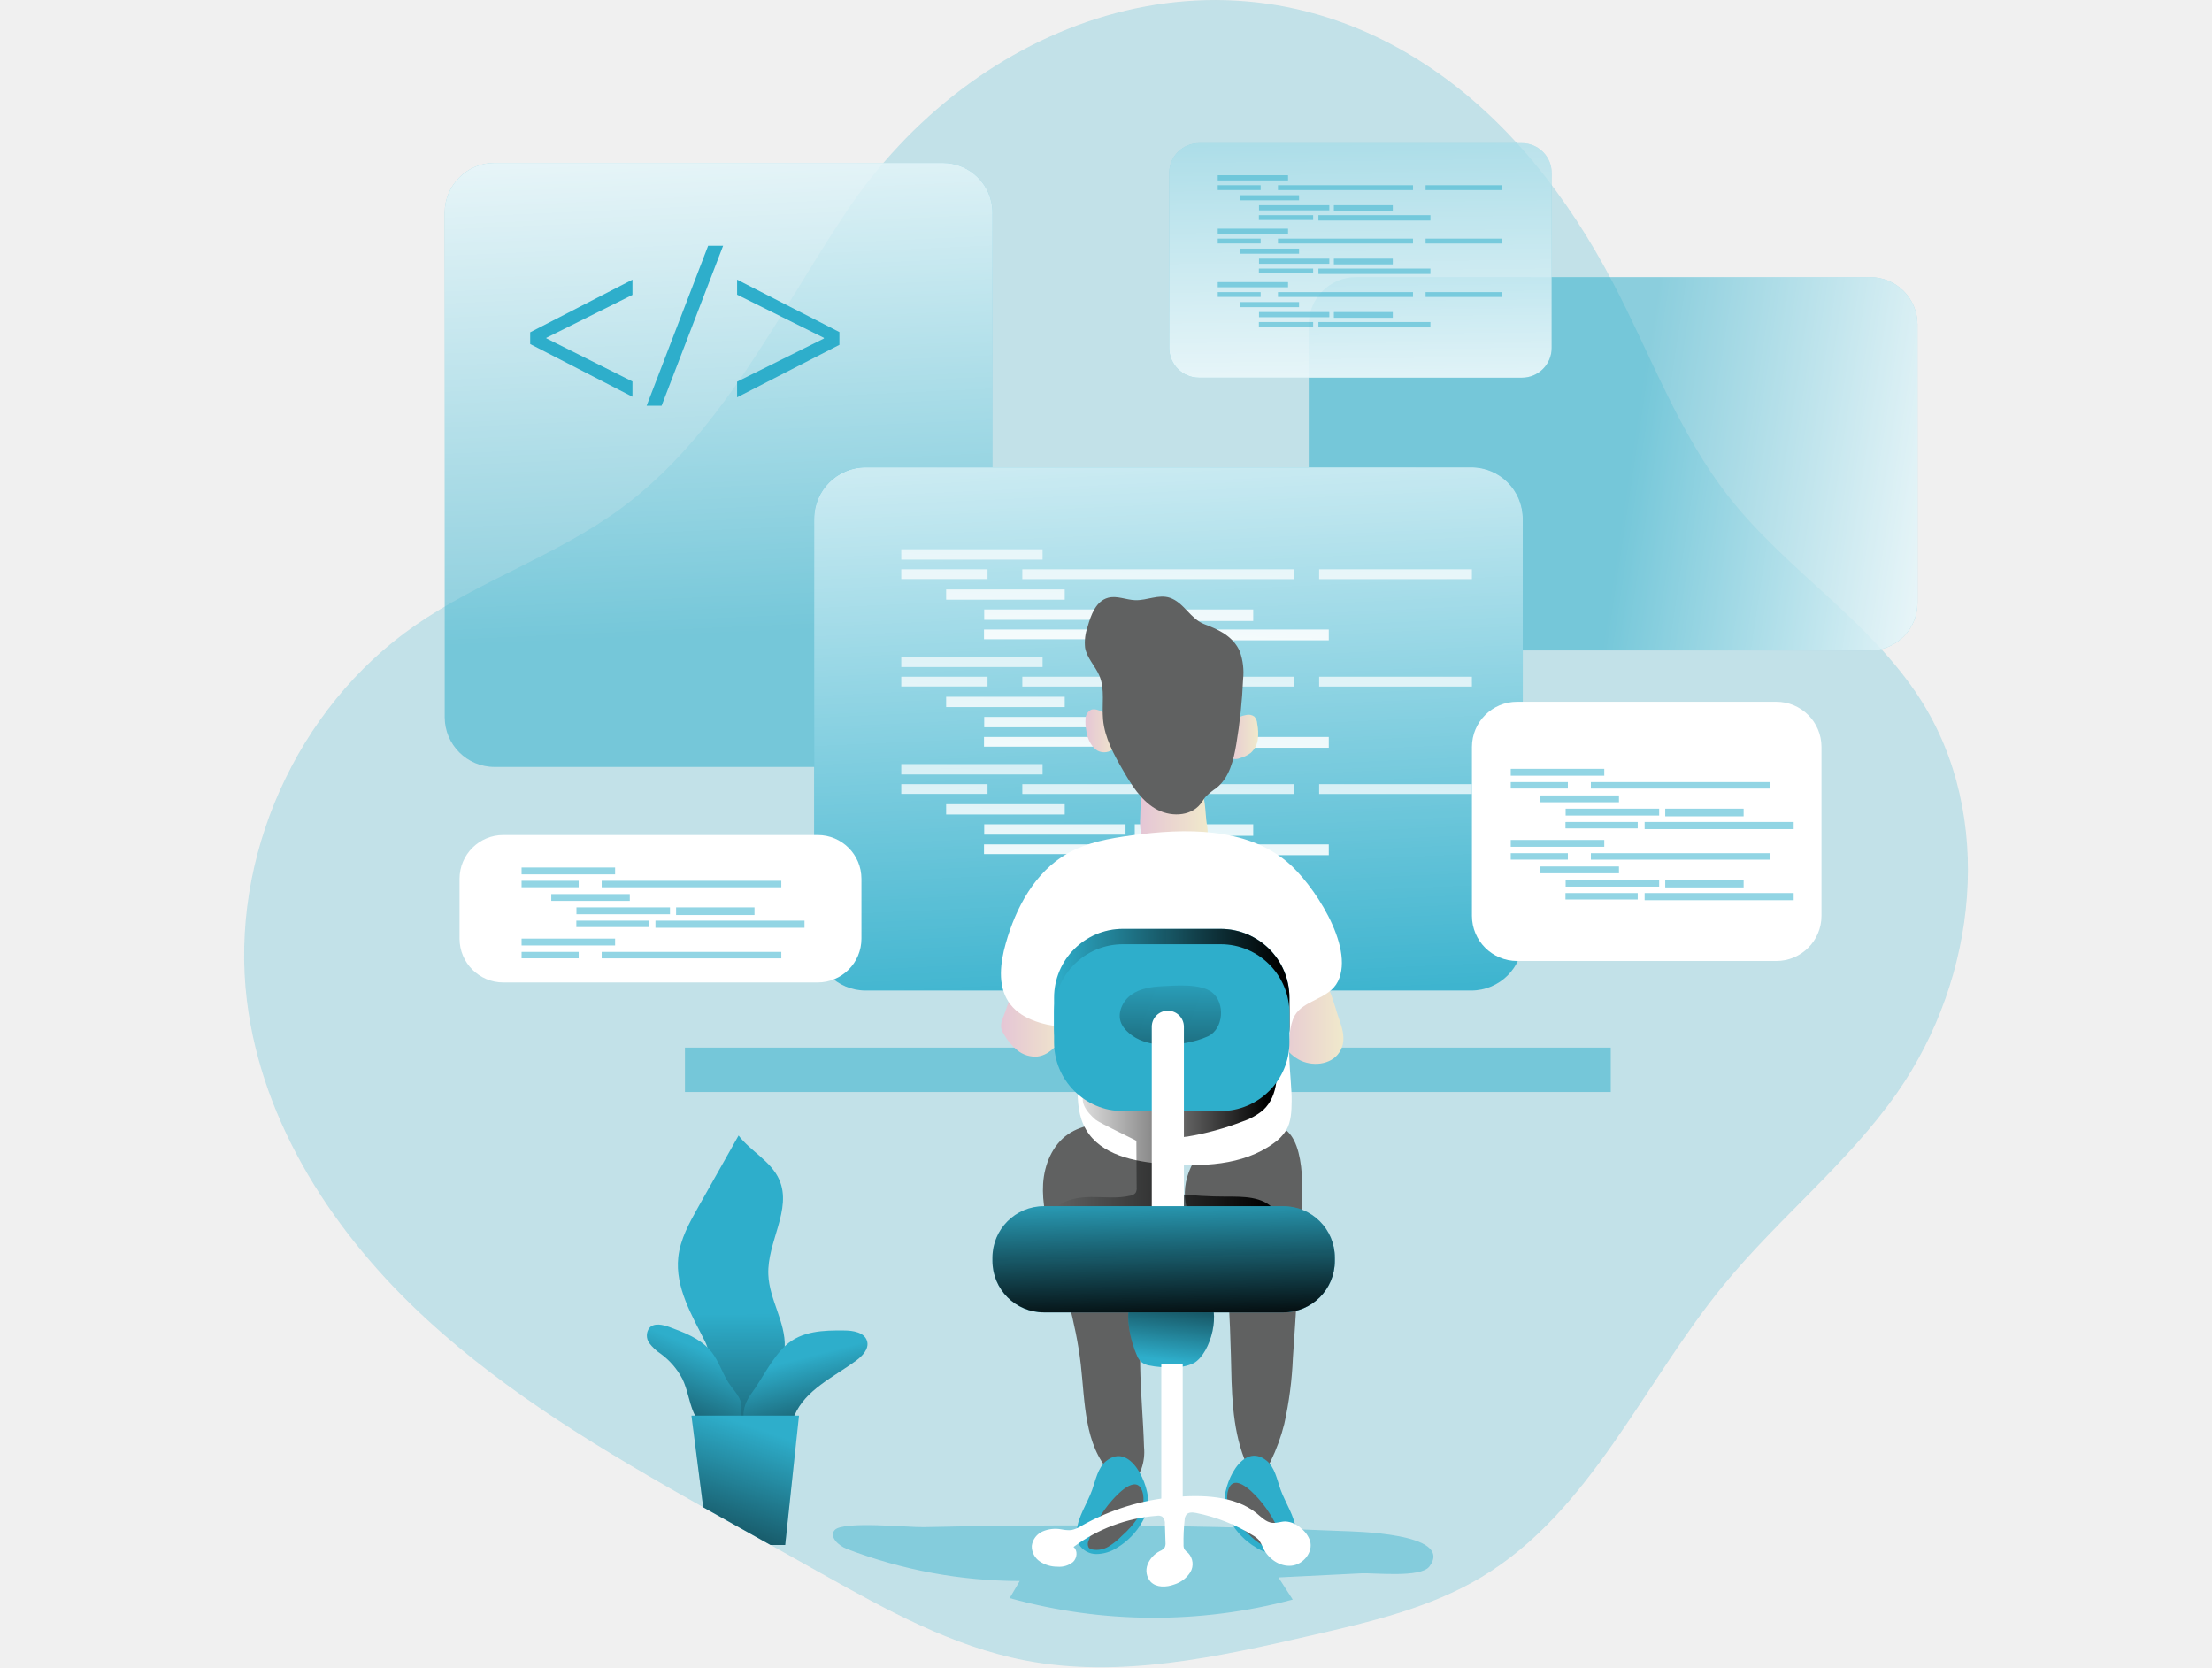
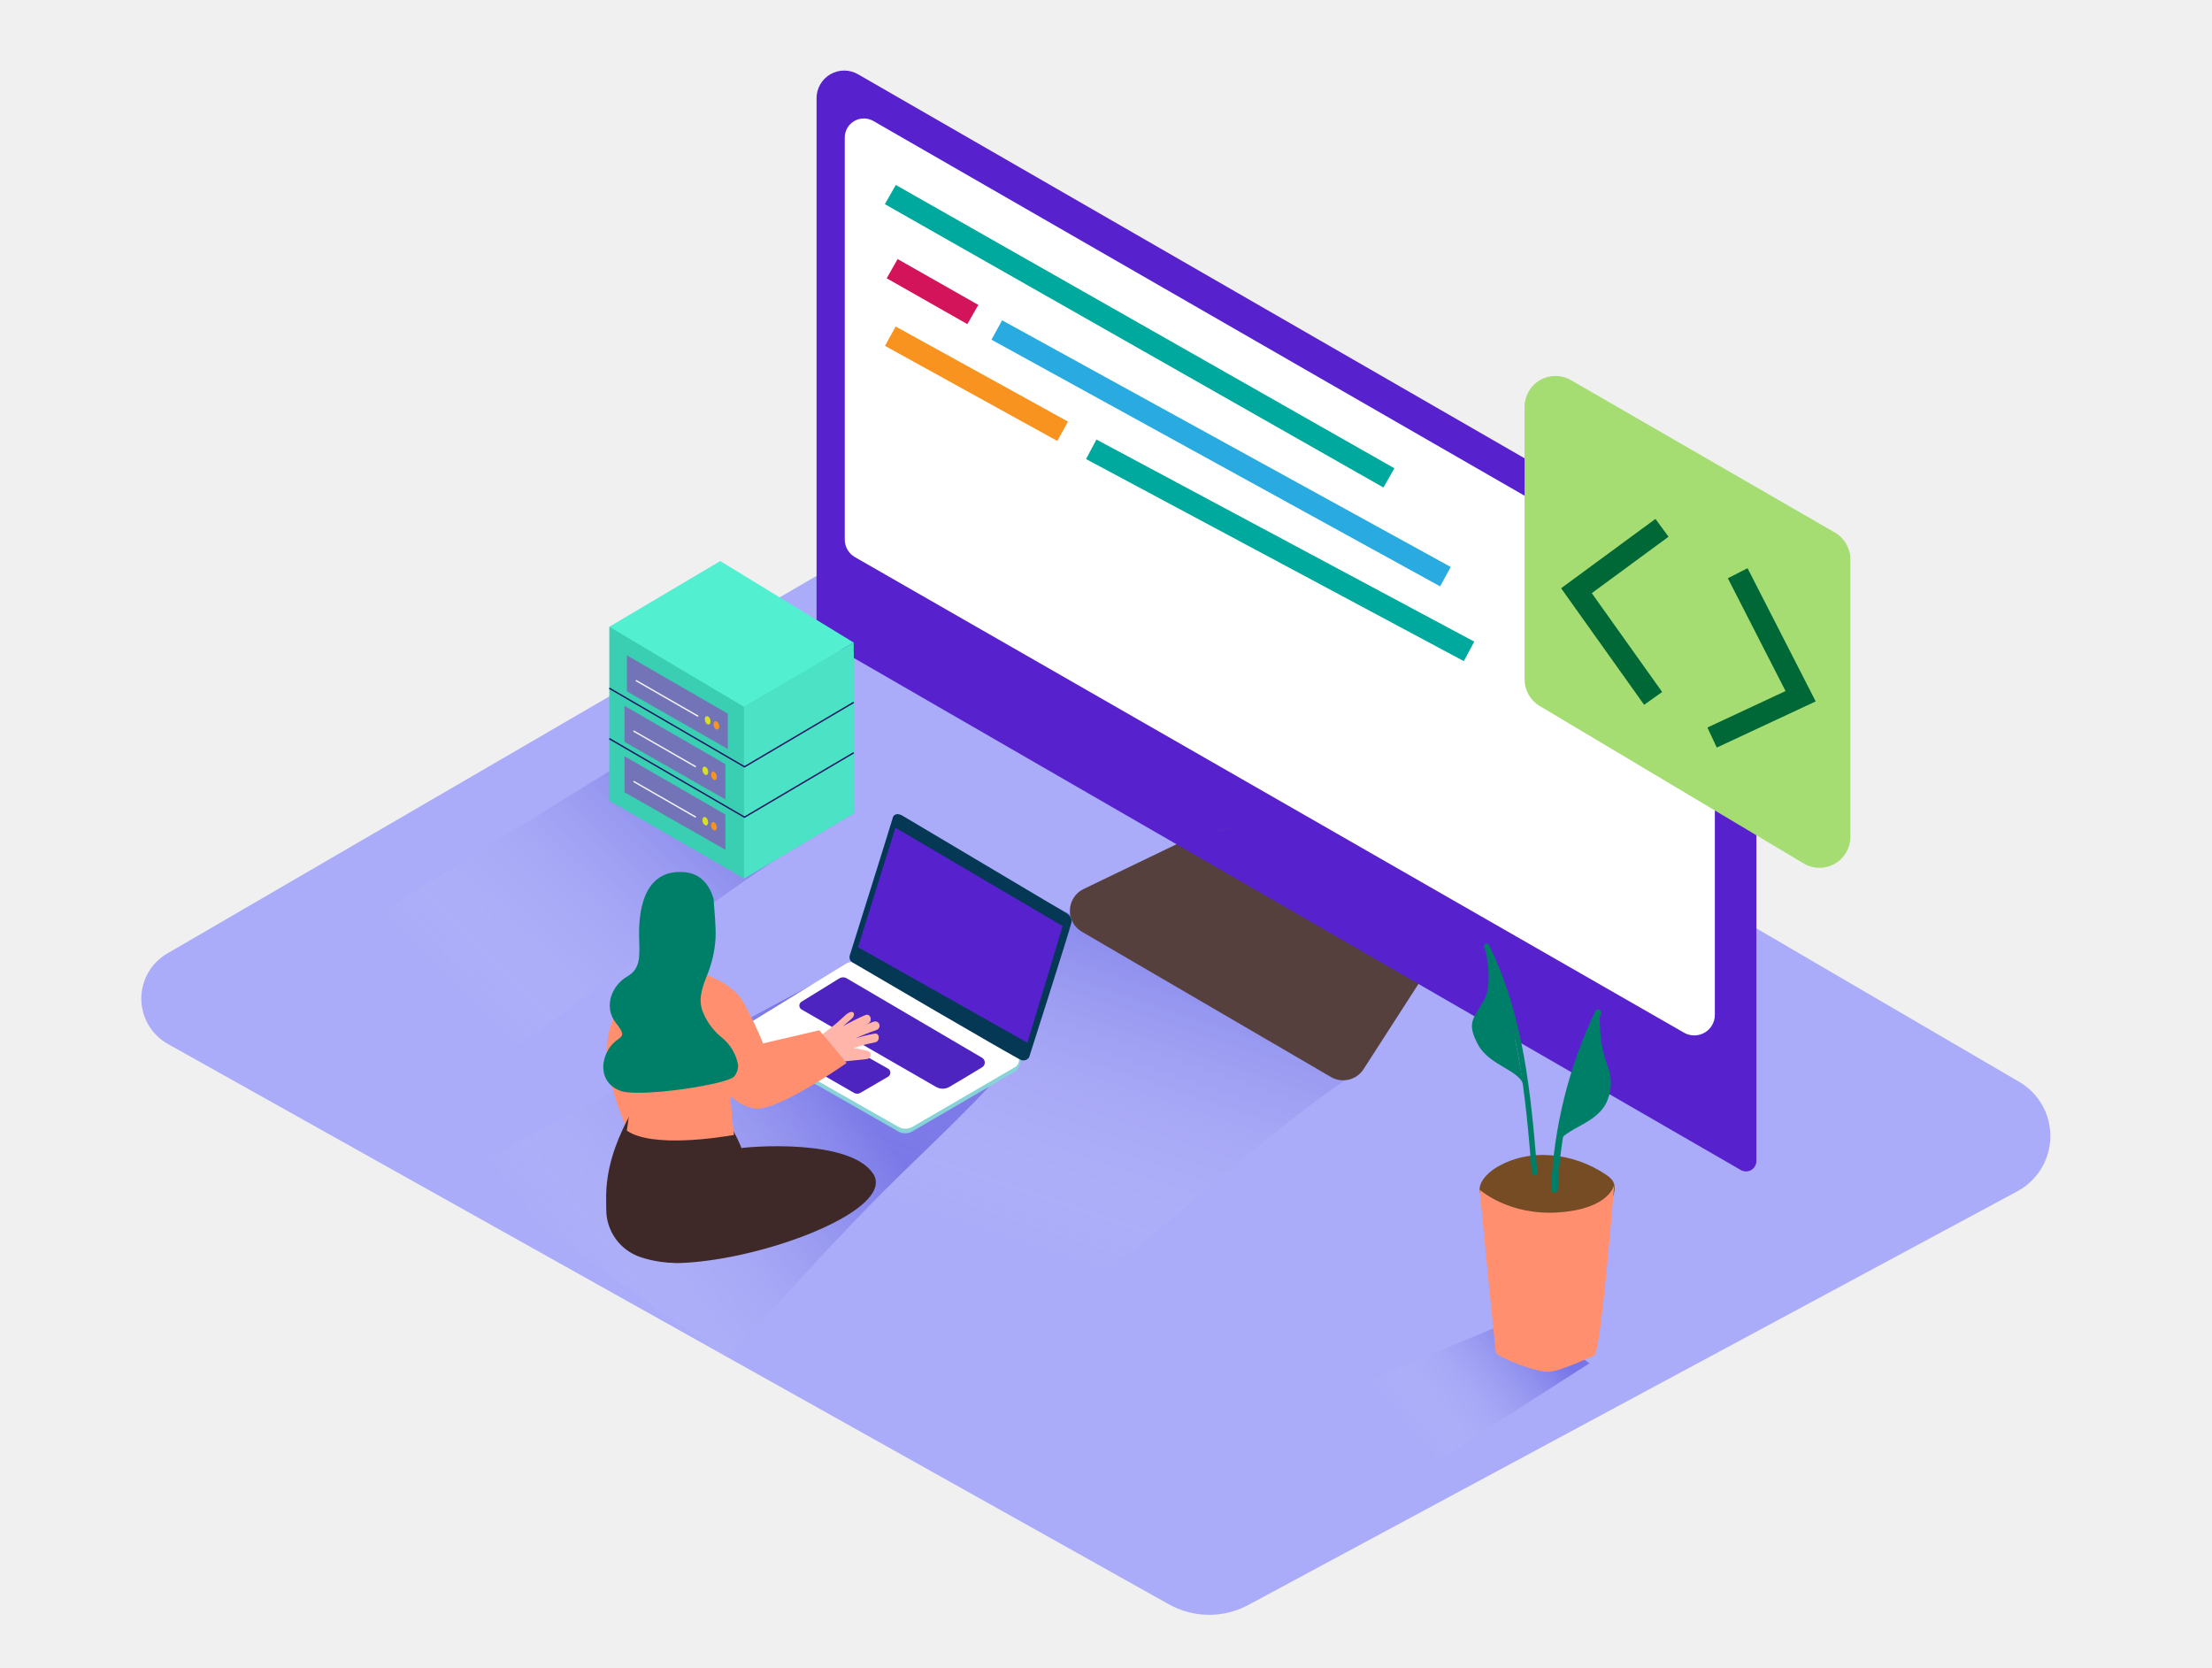
- <svg xmlns="http://www.w3.org/2000/svg" xmlns:xlink="http://www.w3.org/1999/xlink" id="Layer_1" data-name="Layer 1" viewBox="0 0 420.22 406.42" width="406" height="306" class="illustration styles_illustrationTablet__1DWOa">
+ <svg xmlns="http://www.w3.org/2000/svg" xmlns:xlink="http://www.w3.org/1999/xlink" id="Layer_1" data-name="Layer 1" viewBox="0 0 400 300" width="406" height="306" class="illustration styles_illustrationTablet__1DWOa">
  <defs>
-     <linearGradient id="linear-gradient" x1="200.4" y1="156.09" x2="193.36" y2="0.32" gradientTransform="translate(397.09 230.16) rotate(180)" gradientUnits="userSpaceOnUse">
+     <linearGradient id="linear-gradient" x1="104.12" y1="230.54" x2="151.94" y2="193.21" gradientUnits="userSpaceOnUse">
      <stop offset="0" stop-color="#fff" stop-opacity="0" />
-       <stop offset="0.95" stop-color="#fff" />
+       <stop offset="0.98" stop-color="#0800bf" />
    </linearGradient>
-     <linearGradient id="linear-gradient-2" x1="420.79" y1="115.42" x2="518.18" y2="130.09" gradientTransform="translate(833.24 229.58) rotate(180)" xlink:href="#linear-gradient" />
-     <linearGradient id="linear-gradient-3" x1="354" y1="-18.75" x2="355.76" y2="124.99" gradientTransform="translate(710.05 130.47) rotate(180)" xlink:href="#linear-gradient" />
-     <linearGradient id="linear-gradient-4" x1="311.92" y1="260.14" x2="302.53" y2="55.38" gradientTransform="translate(616.43 358.85) rotate(180)" xlink:href="#linear-gradient" />
-     <linearGradient id="linear-gradient-5" x1="261.62" y1="383.07" x2="259.72" y2="281.75" gradientTransform="matrix(1, 0, 0, -1, -82.88, 448.43)" gradientUnits="userSpaceOnUse">
-       <stop offset="0" stop-color="#fff" stop-opacity="0" />
-       <stop offset="0.99" stop-color="#fff" />
-     </linearGradient>
-     <linearGradient id="linear-gradient-6" x1="255" y1="383.18" x2="253.1" y2="281.87" xlink:href="#linear-gradient-5" />
-     <linearGradient id="linear-gradient-7" x1="307.07" y1="382.22" x2="305.17" y2="280.9" xlink:href="#linear-gradient-5" />
-     <linearGradient id="linear-gradient-8" x1="364.93" y1="381.12" x2="363.04" y2="279.82" xlink:href="#linear-gradient-5" />
-     <linearGradient id="linear-gradient-9" x1="269.97" y1="382.9" x2="268.07" y2="281.59" xlink:href="#linear-gradient-5" />
-     <linearGradient id="linear-gradient-10" x1="282.11" y1="382.69" x2="280.2" y2="281.37" xlink:href="#linear-gradient-5" />
-     <linearGradient id="linear-gradient-11" x1="316" y1="382.05" x2="314.11" y2="280.73" xlink:href="#linear-gradient-5" />
-     <linearGradient id="linear-gradient-12" x1="278.22" y1="382.75" x2="276.32" y2="281.44" xlink:href="#linear-gradient-5" />
-     <linearGradient id="linear-gradient-13" x1="321.5" y1="381.94" x2="319.61" y2="280.63" xlink:href="#linear-gradient-5" />
-     <linearGradient id="linear-gradient-14" x1="261.62" y1="356.88" x2="259.72" y2="255.56" xlink:href="#linear-gradient-5" />
-     <linearGradient id="linear-gradient-15" x1="255" y1="357.01" x2="253.1" y2="255.69" xlink:href="#linear-gradient-5" />
-     <linearGradient id="linear-gradient-16" x1="307.07" y1="356.03" x2="305.17" y2="254.71" xlink:href="#linear-gradient-5" />
-     <linearGradient id="linear-gradient-17" x1="364.93" y1="354.95" x2="363.04" y2="253.63" xlink:href="#linear-gradient-5" />
-     <linearGradient id="linear-gradient-18" x1="269.97" y1="356.73" x2="268.07" y2="255.41" xlink:href="#linear-gradient-5" />
-     <linearGradient id="linear-gradient-19" x1="282.11" y1="356.5" x2="280.2" y2="255.18" xlink:href="#linear-gradient-5" />
-     <linearGradient id="linear-gradient-20" x1="316" y1="355.87" x2="314.11" y2="254.55" xlink:href="#linear-gradient-5" />
-     <linearGradient id="linear-gradient-21" x1="278.22" y1="356.57" x2="276.32" y2="255.26" xlink:href="#linear-gradient-5" />
-     <linearGradient id="linear-gradient-22" x1="321.5" y1="355.77" x2="319.61" y2="254.45" xlink:href="#linear-gradient-5" />
-     <linearGradient id="linear-gradient-23" x1="261.62" y1="330.7" x2="259.72" y2="229.39" xlink:href="#linear-gradient-5" />
-     <linearGradient id="linear-gradient-24" x1="255" y1="330.83" x2="253.1" y2="229.51" xlink:href="#linear-gradient-5" />
-     <linearGradient id="linear-gradient-25" x1="307.07" y1="329.85" x2="305.17" y2="228.54" xlink:href="#linear-gradient-5" />
-     <linearGradient id="linear-gradient-26" x1="364.93" y1="328.77" x2="363.04" y2="227.45" xlink:href="#linear-gradient-5" />
-     <linearGradient id="linear-gradient-27" x1="269.97" y1="330.55" x2="268.07" y2="229.23" xlink:href="#linear-gradient-5" />
-     <linearGradient id="linear-gradient-28" x1="282.11" y1="330.32" x2="280.2" y2="229" xlink:href="#linear-gradient-5" />
-     <linearGradient id="linear-gradient-29" x1="316" y1="329.68" x2="314.11" y2="228.36" xlink:href="#linear-gradient-5" />
-     <linearGradient id="linear-gradient-30" x1="278.22" y1="330.39" x2="276.32" y2="229.07" xlink:href="#linear-gradient-5" />
-     <linearGradient id="linear-gradient-31" x1="321.5" y1="329.58" x2="319.61" y2="228.26" xlink:href="#linear-gradient-5" />
-     <linearGradient id="linear-gradient-32" x1="333.51" y1="249.74" x2="350.87" y2="249.74" gradientUnits="userSpaceOnUse">
-       <stop offset="0" stop-color="#e5c6d6" />
-       <stop offset="0.42" stop-color="#ead4d0" />
-       <stop offset="1" stop-color="#f0e9cb" />
-     </linearGradient>
-     <linearGradient id="linear-gradient-33" x1="267.38" y1="249.25" x2="284.32" y2="249.25" xlink:href="#linear-gradient-32" />
-     <linearGradient id="linear-gradient-34" x1="322.22" y1="181.36" x2="330.07" y2="181.36" xlink:href="#linear-gradient-32" />
-     <linearGradient id="linear-gradient-35" x1="287.94" y1="179.86" x2="295.96" y2="179.86" xlink:href="#linear-gradient-32" />
-     <linearGradient id="linear-gradient-36" x1="301.28" y1="200.39" x2="317.79" y2="200.39" xlink:href="#linear-gradient-32" />
-     <linearGradient id="linear-gradient-37" x1="280.58" y1="279.54" x2="334.7" y2="279.54" gradientUnits="userSpaceOnUse">
-       <stop offset="0" stop-color="#010101" stop-opacity="0" />
-       <stop offset="0.95" stop-color="#010101" />
-     </linearGradient>
-     <linearGradient id="linear-gradient-38" x1="197.45" y1="246.75" x2="254.83" y2="246.75" xlink:href="#linear-gradient-37" />
-     <linearGradient id="linear-gradient-39" x1="308.92" y1="236.45" x2="307.82" y2="294.75" xlink:href="#linear-gradient-37" />
-     <linearGradient id="linear-gradient-40" x1="307.68" y1="333.3" x2="310.76" y2="306.9" xlink:href="#linear-gradient-37" />
-     <linearGradient id="linear-gradient-41" x1="306.62" y1="291.13" x2="307.5" y2="326.77" gradientTransform="translate(614.1 617.39) rotate(180)" xlink:href="#linear-gradient-37" />
-     <linearGradient id="linear-gradient-42" x1="201.67" y1="322.04" x2="201.96" y2="395.67" xlink:href="#linear-gradient-37" />
-     <linearGradient id="linear-gradient-43" x1="218.42" y1="332.91" x2="227.8" y2="369" xlink:href="#linear-gradient-37" />
-     <linearGradient id="linear-gradient-44" x1="194.82" y1="330.93" x2="178.98" y2="369.35" xlink:href="#linear-gradient-37" />
-     <linearGradient id="linear-gradient-45" x1="207.73" y1="349.86" x2="189.25" y2="403.54" xlink:href="#linear-gradient-37" />
+     <linearGradient id="linear-gradient-2" x1="83.23" y1="179.7" x2="129.79" y2="132.33" xlink:href="#linear-gradient" />
+     <linearGradient id="linear-gradient-3" x1="175.78" y1="221.98" x2="199.13" y2="151.92" xlink:href="#linear-gradient" />
+     <linearGradient id="linear-gradient-4" x1="253.03" y1="255.51" x2="276.6" y2="236.51" xlink:href="#linear-gradient" />
  </defs>
-   <path d="M485.93,268c-12.07,17.31-29,30.63-42.39,47-19.66,24-32.38,55.16-59,71.17-12.59,7.56-27.16,10.94-41.44,14.22-22.95,5.28-46.73,10.56-69.86,6.1-17.73-3.41-33.82-12.35-49.58-21.17l-12.47-7c-2.75-1.56-5.53-3.09-8.31-4.65l-8.1-4.54c-23.78-13.4-47.41-27.38-67.45-45.85C105,302.78,87.25,275.8,83.56,245.67c-4.28-34.82,12.1-71.39,40.92-91.4,15.81-11,34.66-17.12,50.19-28.53,24.51-18,38-46.79,54.83-72.08,31.19-46.89,91.17-69.33,141.68-36,19.63,12.94,34.48,32.16,45.39,53,9.22,17.57,16,36.63,28.26,52.23,14,17.82,34.38,30.16,46.63,49.23C509.81,200.66,505.37,240.14,485.93,268Z" transform="translate(-82.88 -1.75)" fill="#2eaecb" opacity="0.24" style="isolation: isolate;" />
-   <path d="M226.86,374.7c-1.47,1.61.94,3.85,3,4.63a118.11,118.11,0,0,0,42.1,7.8l-2.45,4.17a131.42,131.42,0,0,0,69,.36l-3.48-5.4,20.21-1c3.21-.15,14.47,1.17,16.6-1.68,6.13-8.21-18.82-8.53-21.5-8.64q-39.93-1.67-79.91-1.29-10.9.1-21.8.35C245.19,374.12,229,372.42,226.86,374.7Z" transform="translate(-82.88 -1.75)" fill="#2eaecb" opacity="0.42" style="isolation: isolate;" />
-   <path d="M340.48,300.71q-.81,16-1.93,32.06a91.36,91.36,0,0,1-2.1,16.08,46.85,46.85,0,0,1-3.32,9.11c-.61,1.25-1.48,2.61-2.85,2.75-1.73.18-2.93-1.67-3.55-3.3-3.09-8-3.09-16.76-3.29-25.32q-.17-6.64-.53-13.29c-.29-5.35-.87-11.14-4.49-15.1-1.1-1.2-2.44-2.18-3.52-3.41-4.41-5-3.09-13.43,1.66-18.14,3.69-3.65,14.4-8.47,19.57-5.45C342.27,280.28,340.77,294.94,340.48,300.71Z" transform="translate(-82.88 -1.75)" fill="#606161" />
-   <path d="M309.52,282.4a13.63,13.63,0,0,1,2.07,8.22c-.25,8.69-5.41,16.38-8,24.69-3.88,12.55-1.72,26-1.33,39.17a12.28,12.28,0,0,1-.66,5.36,4.49,4.49,0,0,1-4.21,2.88,5.62,5.62,0,0,1-3.35-2c-6.36-6.8-6.15-17.17-7.2-26.41-1.18-10.29-4.37-20.23-7.09-30.22-1.23-4.51-2.38-9.13-2.09-13.79s2.25-9.45,6.1-12.09C290.75,273.43,304.53,275.25,309.52,282.4Z" transform="translate(-82.88 -1.75)" fill="#606161" />
-   <rect x="131.77" y="41.46" width="133.54" height="147.24" rx="12.14" transform="translate(314.21 228.41) rotate(-180)" fill="#2eaecb" opacity="0.52" />
-   <rect x="131.77" y="41.46" width="133.54" height="147.24" rx="12.14" transform="translate(314.21 228.41) rotate(-180)" fill="url(#linear-gradient)" />
-   <rect x="342.42" y="69.28" width="148.4" height="91.01" rx="11.56" transform="translate(750.35 227.83) rotate(-180)" fill="#2eaecb" opacity="0.52" />
-   <rect x="342.42" y="69.28" width="148.4" height="91.01" rx="11.56" transform="translate(750.35 227.83) rotate(-180)" fill="url(#linear-gradient-2)" />
-   <rect x="308.41" y="36.65" width="93.23" height="57.18" rx="7.26" transform="translate(627.16 128.72) rotate(-180)" fill="#2eaecb" opacity="0.52" />
-   <rect x="308.41" y="36.65" width="93.23" height="57.18" rx="7.26" transform="translate(627.16 128.72) rotate(-180)" fill="url(#linear-gradient-3)" />
-   <rect x="190.34" y="257.1" width="225.69" height="10.82" transform="translate(523.5 523.28) rotate(-180)" fill="#2eaecb" opacity="0.52" />
-   <rect x="221.84" y="115.66" width="172.75" height="127.53" rx="12.56" transform="translate(533.55 357.1) rotate(-180)" fill="#2eaecb" />
-   <rect x="221.84" y="115.66" width="172.75" height="127.53" rx="12.56" transform="translate(533.55 357.1) rotate(-180)" fill="url(#linear-gradient-4)" />
-   <rect x="160.2" y="133.88" width="34.45" height="2.53" fill="url(#linear-gradient-5)" />
-   <rect x="160.2" y="138.77" width="21.03" height="2.37" fill="url(#linear-gradient-6)" />
-   <rect x="189.71" y="138.77" width="66.17" height="2.39" fill="url(#linear-gradient-7)" />
-   <rect x="262.07" y="138.77" width="37.24" height="2.39" fill="url(#linear-gradient-8)" />
-   <rect x="171.14" y="143.68" width="28.91" height="2.5" fill="url(#linear-gradient-9)" />
-   <rect x="180.42" y="148.56" width="34.45" height="2.53" fill="url(#linear-gradient-10)" />
-   <rect x="217.12" y="148.56" width="28.88" height="2.81" fill="url(#linear-gradient-11)" />
-   <rect x="180.37" y="153.45" width="26.6" height="2.37" fill="url(#linear-gradient-12)" />
-   <rect x="209.52" y="153.45" width="54.9" height="2.63" fill="url(#linear-gradient-13)" />
-   <rect x="160.2" y="160.07" width="34.45" height="2.53" fill="url(#linear-gradient-14)" />
-   <rect x="160.2" y="164.96" width="21.03" height="2.37" fill="url(#linear-gradient-15)" />
-   <rect x="189.71" y="164.96" width="66.17" height="2.39" fill="url(#linear-gradient-16)" />
-   <rect x="262.07" y="164.96" width="37.24" height="2.39" fill="url(#linear-gradient-17)" />
-   <rect x="171.14" y="169.85" width="28.91" height="2.5" fill="url(#linear-gradient-18)" />
-   <rect x="180.42" y="174.75" width="34.45" height="2.53" fill="url(#linear-gradient-19)" />
-   <rect x="217.12" y="174.75" width="28.88" height="2.81" fill="url(#linear-gradient-20)" />
-   <rect x="180.37" y="179.64" width="26.6" height="2.37" fill="url(#linear-gradient-21)" />
-   <rect x="209.52" y="179.64" width="54.9" height="2.63" fill="url(#linear-gradient-22)" />
-   <rect x="160.2" y="186.25" width="34.45" height="2.53" fill="url(#linear-gradient-23)" />
-   <rect x="160.2" y="191.14" width="21.03" height="2.37" fill="url(#linear-gradient-24)" />
-   <rect x="189.71" y="191.14" width="66.17" height="2.39" fill="url(#linear-gradient-25)" />
-   <rect x="262.07" y="191.14" width="37.24" height="2.39" fill="url(#linear-gradient-26)" />
-   <rect x="171.14" y="196.03" width="28.91" height="2.5" fill="url(#linear-gradient-27)" />
-   <rect x="180.42" y="200.92" width="34.45" height="2.53" fill="url(#linear-gradient-28)" />
-   <rect x="217.12" y="200.92" width="28.88" height="2.81" fill="url(#linear-gradient-29)" />
-   <rect x="180.37" y="205.82" width="26.6" height="2.37" fill="url(#linear-gradient-30)" />
-   <rect x="209.52" y="205.82" width="54.9" height="2.63" fill="url(#linear-gradient-31)" />
-   <g opacity="0.52">
-     <rect x="237.35" y="42.71" width="17.14" height="1.26" fill="#2eaecb" />
-     <rect x="237.35" y="45.15" width="10.46" height="1.18" fill="#2eaecb" />
-     <rect x="252.03" y="45.15" width="32.92" height="1.19" fill="#2eaecb" />
-     <rect x="288.02" y="45.15" width="18.53" height="1.19" fill="#2eaecb" />
-     <rect x="242.79" y="47.58" width="14.38" height="1.24" fill="#2eaecb" />
-     <rect x="247.41" y="50.02" width="17.14" height="1.26" fill="#2eaecb" />
-     <rect x="265.66" y="50.02" width="14.36" height="1.4" fill="#2eaecb" />
-     <rect x="247.38" y="52.45" width="13.23" height="1.18" fill="#2eaecb" />
-     <rect x="261.89" y="52.45" width="27.31" height="1.31" fill="#2eaecb" />
-     <rect x="237.35" y="55.74" width="17.14" height="1.26" fill="#2eaecb" />
-     <rect x="237.35" y="58.17" width="10.46" height="1.18" fill="#2eaecb" />
-     <rect x="252.03" y="58.17" width="32.92" height="1.19" fill="#2eaecb" />
-     <rect x="288.02" y="58.17" width="18.53" height="1.19" fill="#2eaecb" />
-     <rect x="242.79" y="60.6" width="14.38" height="1.24" fill="#2eaecb" />
-     <rect x="247.41" y="63.04" width="17.14" height="1.26" fill="#2eaecb" />
-     <rect x="265.66" y="63.04" width="14.36" height="1.4" fill="#2eaecb" />
-     <rect x="247.38" y="65.47" width="13.23" height="1.18" fill="#2eaecb" />
-     <rect x="261.89" y="65.47" width="27.31" height="1.31" fill="#2eaecb" />
-     <rect x="237.35" y="68.76" width="17.14" height="1.26" fill="#2eaecb" />
-     <rect x="237.35" y="71.2" width="10.46" height="1.18" fill="#2eaecb" />
-     <rect x="252.03" y="71.2" width="32.92" height="1.19" fill="#2eaecb" />
-     <rect x="288.02" y="71.2" width="18.53" height="1.19" fill="#2eaecb" />
-     <rect x="242.79" y="73.63" width="14.38" height="1.24" fill="#2eaecb" />
-     <rect x="247.41" y="76.06" width="17.14" height="1.26" fill="#2eaecb" />
-     <rect x="265.66" y="76.06" width="14.36" height="1.4" fill="#2eaecb" />
-     <rect x="247.38" y="78.5" width="13.23" height="1.18" fill="#2eaecb" />
-     <rect x="261.89" y="78.5" width="27.31" height="1.31" fill="#2eaecb" />
-   </g>
-   <path d="M349.79,250.1c.71,2,1.38,4.1.94,6.16a6,6,0,0,1-.85,2c-2,3.1-6.74,3.58-10,1.72s-5.1-5.42-6-9a9.67,9.67,0,0,1-.35-3.7c.29-2.17,1.73-4,3.23-5.6,2-2.08,5.67-4.8,8.36-2.3C347.54,241.62,348.72,247.11,349.79,250.1Z" transform="translate(-82.88 -1.75)" fill="url(#linear-gradient-32)" />
-   <path d="M268,249.5a5.14,5.14,0,0,0-.59,2.69,4.69,4.69,0,0,0,.7,1.68,13.49,13.49,0,0,0,3.31,3.93,6.87,6.87,0,0,0,4.81,1.49c2.56-.28,4.59-2.31,5.95-4.5a12.33,12.33,0,0,0,2.13-7.06,9,9,0,0,0-3.68-6.74c-1.93-1.4-5.95-2.67-8.13-1.07S269.09,246.92,268,249.5Z" transform="translate(-82.88 -1.75)" fill="url(#linear-gradient-33)" />
-   <path d="M327.06,176.05a2.42,2.42,0,0,1,2.1.37,2.79,2.79,0,0,1,.69,1.71A12.25,12.25,0,0,1,330,182a5.31,5.31,0,0,1-1.77,3.31,7.66,7.66,0,0,1-2.52,1.22,2.85,2.85,0,0,1-2.16.08,2.49,2.49,0,0,1-1.08-1.85C321.68,180.89,322.89,176.81,327.06,176.05Z" transform="translate(-82.88 -1.75)" fill="url(#linear-gradient-34)" />
-   <path d="M290.65,174.71a2.48,2.48,0,0,0-1.21,0A2.51,2.51,0,0,0,288,177a10.64,10.64,0,0,0,.18,2.81A7.76,7.76,0,0,0,290,184a3.4,3.4,0,0,0,4.15.72C298.4,181.78,294.4,175.53,290.65,174.71Z" transform="translate(-82.88 -1.75)" fill="url(#linear-gradient-35)" />
-   <path d="M317.57,202.66a8.87,8.87,0,0,1,.16,2.76c-.37,2.56-2.92,4.35-5.48,4.67s-5.12-.54-7.51-1.49a6,6,0,0,1-2-1.14,4.45,4.45,0,0,1-1.15-2.21,16.05,16.05,0,0,1-.26-4.38l.16-5.16a6.18,6.18,0,0,1,.58-2.93c1-1.71,3.29-2,5.28-2.13,2.61-.11,6.54,0,8.26,2.38S317.13,199.89,317.57,202.66Z" transform="translate(-82.88 -1.75)" fill="url(#linear-gradient-36)" />
-   <path d="M325.61,160.54a15.29,15.29,0,0,1,.8,6.8,127.36,127.36,0,0,1-1.66,15.83c-.66,3.93-1.7,8.15-4.81,10.63a19.9,19.9,0,0,0-2.51,2c-.54.58-.92,1.3-1.42,1.93-2.53,3.17-7.63,3.17-11.11,1.06s-5.71-5.73-7.75-9.25c-2.25-3.88-4.48-7.94-4.88-12.41-.33-3.54.5-7.27-.85-10.56-1-2.42-3.07-4.36-3.53-6.93a11.67,11.67,0,0,1,.62-5.12c.81-2.91,2.05-6.27,5-7.06,2.15-.58,4.37.52,6.6.59,2.84.1,5.73-1.49,8.43-.59,3.47,1.16,5,5.16,8.46,6.46S324,156.86,325.61,160.54Z" transform="translate(-82.88 -1.75)" fill="#606161" />
-   <path d="M337.09,211.79c-10.14-8.41-24.77-8.2-37.82-6.42-5.39.73-10.88,1.7-15.62,4.38-7.94,4.5-12.64,13.2-15.11,22-1.31,4.67-2,10,.62,14.1,2.75,4.24,8.23,5.7,13.25,6.26a4.43,4.43,0,0,1,2.18.63,3.87,3.87,0,0,1,1.22,2.45c1.4,7.3-1.44,15.5,2.31,21.91,3.63,6.19,11.74,7.82,18.89,8.37,9.25.71,19.28.45,26.79-5a10.87,10.87,0,0,0,3.11-3.19c1.24-2.12,1.31-4.7,1.34-7.15.08-5.34-1.87-16.08.73-20.79,2.18-3.92,8.39-3.94,10.57-8.42C353.68,232.4,343.3,216.93,337.09,211.79Z" transform="translate(-82.88 -1.75)" fill="#fff" />
-   <path d="M300.39,279.84l.07,11.37a2.19,2.19,0,0,1-.24,1.27,2,2,0,0,1-1.34.73c-3.08.72-6.3.31-9.46.32s-6.57.57-8.84,2.78c3.45,2.55,7.9,3.25,12.17,3.75q9.48,1.13,19,1.5a49.21,49.21,0,0,0,12.31-.64,22.83,22.83,0,0,0,9.76-4.55c-2.79-3-7.41-2.94-11.49-2.94a104.74,104.74,0,0,1-11.88-.68,3.25,3.25,0,0,1-2.39-1,3.17,3.17,0,0,1-.38-1.95,39.47,39.47,0,0,1,.95-7.5,4.75,4.75,0,0,1,.95-2.23,5.28,5.28,0,0,1,3.18-1.26,69.35,69.35,0,0,0,13.55-3.7,15.45,15.45,0,0,0,4.95-2.73c3.94-3.58,3.77-9.75,2.86-15a50.31,50.31,0,0,1-23.82,6.78c-5.73.16-18.16-2.3-22.19,3.22-2,2.79.13,5.37,2.34,7.3C291.41,275.5,300.39,279.73,300.39,279.84Z" transform="translate(-82.88 -1.75)" fill="url(#linear-gradient-37)" />
-   <rect x="197.45" y="226.42" width="57.38" height="40.67" rx="16.79" fill="#2eaecb" />
-   <rect x="197.45" y="226.42" width="57.38" height="40.67" rx="16.79" fill="url(#linear-gradient-38)" />
-   <rect x="197.45" y="230.16" width="57.38" height="40.67" rx="16.79" fill="#2eaecb" />
-   <path d="M317.85,254.36a21.93,21.93,0,0,1-5.38,1.6c-5,.92-10.84.72-14.44-2.91a6.42,6.42,0,0,1-1.35-1.92c-1-2.43.31-5.36,2.46-6.9s4.88-1.95,7.51-2.08c3.22-.16,9.34-.71,12.15,1.46C322.16,246.21,321.64,252.58,317.85,254.36Z" transform="translate(-82.88 -1.75)" fill="url(#linear-gradient-39)" />
-   <rect x="304.16" y="248.12" width="7.83" height="64.64" rx="3.91" transform="translate(533.26 559.13) rotate(180)" fill="#fff" />
-   <path d="M332.15,357.8c2,1.65,2.5,4.51,3.38,7,1.22,3.4,3.48,6.49,3.78,10.09a5.64,5.64,0,0,1-.51,3.12,5,5,0,0,1-4.34,2.44,9.5,9.5,0,0,1-4.93-1.5,17.29,17.29,0,0,1-6.24-6.41,11,11,0,0,1-1.42-4.22C321.46,363.81,326.14,353,332.15,357.8Z" transform="translate(-82.88 -1.75)" fill="#2eaecb" />
-   <path d="M335.88,376.88a1.81,1.81,0,0,1,0,1.71,1.55,1.55,0,0,1-.87.47,5.6,5.6,0,0,1-4-.73,16.27,16.27,0,0,1-3.22-2.59,23.43,23.43,0,0,1-3.91-4.42,8,8,0,0,1-1.27-5.65c1.06-5.42,5.84-.56,7.6,1.44A29,29,0,0,1,335.88,376.88Z" transform="translate(-82.88 -1.75)" fill="#606161" />
-   <path d="M293,357.91c-2,1.65-2.5,4.51-3.38,7-1.22,3.4-3.48,6.5-3.78,10.09a5.68,5.68,0,0,0,.51,3.13,5,5,0,0,0,4.34,2.43,9.4,9.4,0,0,0,4.93-1.5,17.21,17.21,0,0,0,6.24-6.41,10.94,10.94,0,0,0,1.42-4.22C303.68,363.92,299,353.07,293,357.91Z" transform="translate(-82.88 -1.75)" fill="#2eaecb" />
-   <path d="M288.76,377.27a1.84,1.84,0,0,0,0,1.71,1.58,1.58,0,0,0,.88.47,5.71,5.71,0,0,0,4-.73,16.65,16.65,0,0,0,3.21-2.59,23.23,23.23,0,0,0,3.92-4.43,8,8,0,0,0,1.27-5.64c-1.07-5.43-5.84-.57-7.61,1.44A29.12,29.12,0,0,0,288.76,377.27Z" transform="translate(-82.88 -1.75)" fill="#606161" />
-   <path d="M314.43,334a10.54,10.54,0,0,1-5.17,1,22.68,22.68,0,0,1-5.88-.43,4.11,4.11,0,0,1-1.78-.83,4.06,4.06,0,0,1-1-1.42c-1.63-3.6-3.47-11.06-.94-14.09,2.89-3.48,14.36-4.09,18-.44C321.19,321.21,318.63,331.53,314.43,334Z" transform="translate(-82.88 -1.75)" fill="#2eaecb" />
-   <path d="M314.43,334a10.54,10.54,0,0,1-5.17,1,22.68,22.68,0,0,1-5.88-.43,4.11,4.11,0,0,1-1.78-.83,4.06,4.06,0,0,1-1-1.42c-1.63-3.6-3.47-11.06-.94-14.09,2.89-3.48,14.36-4.09,18-.44C321.19,321.21,318.63,331.53,314.43,334Z" transform="translate(-82.88 -1.75)" fill="url(#linear-gradient-40)" />
-   <rect x="306.48" y="334.14" width="5.22" height="33.68" transform="translate(535.29 700.22) rotate(-180)" fill="#fff" />
-   <path d="M329.72,370.63c1.16.95,2.29,2.14,3.78,2.32,1.08.12,2.16-.34,3.26-.34a6.12,6.12,0,0,1,3.85,1.73,6.51,6.51,0,0,1,2.12,3c.81,2.76-1.65,5.78-4.52,6.06s-5.63-1.68-6.89-4.26a9.4,9.4,0,0,0-1.06-2,5.81,5.81,0,0,0-1.43-1.12A41.88,41.88,0,0,0,315,370.55c-.85-.17-1.89-.25-2.43.42a2.36,2.36,0,0,0-.41,1.3,45.72,45.72,0,0,0-.27,6,2.27,2.27,0,0,0,.21,1.12,4,4,0,0,0,.94.93,3.9,3.9,0,0,1,.52,4.65,7.12,7.12,0,0,1-3.91,3c-1.92.71-4.34.83-5.77-.64a4.11,4.11,0,0,1-.75-4.24,6.35,6.35,0,0,1,3-3.26,2.6,2.6,0,0,0,1.18-.9,2.32,2.32,0,0,0,.18-1.2l-.14-4.46a2.15,2.15,0,0,0-.68-1.85,2,2,0,0,0-1.3-.19,39,39,0,0,0-20.3,7.61c1.08.84.89,2.66-.08,3.62a5.26,5.26,0,0,1-3.82,1.18,7.65,7.65,0,0,1-4.27-1.25,4.42,4.42,0,0,1-2-3.84,4.47,4.47,0,0,1,2.67-3.52,8,8,0,0,1,4.53-.49,9.23,9.23,0,0,0,2.39.19,7.23,7.23,0,0,0,2.52-1.05,55.86,55.86,0,0,1,22.53-7C316.18,366.09,324.35,366.23,329.72,370.63Z" transform="translate(-82.88 -1.75)" fill="#fff" />
-   <rect x="382.19" y="172.81" width="85.21" height="63.19" rx="11.02" transform="translate(766.72 407.06) rotate(-180)" fill="#fff" />
-   <rect x="135.41" y="205.3" width="97.97" height="35.94" rx="10.67" transform="translate(285.9 444.78) rotate(-180)" fill="#fff" />
-   <path d="M152.62,82.75l24.93-12.84v3.72l-21,10.47v.12l21,10.52v3.72L152.62,85.62Z" transform="translate(-82.88 -1.75)" fill="#2eaecb" />
-   <path d="M181,100.66l15-39h3.65l-15,39Z" transform="translate(-82.88 -1.75)" fill="#2eaecb" />
-   <path d="M228,85.81,203.06,98.6V94.79l21.16-10.52V84.1L203.06,73.58V69.91L228,82.7Z" transform="translate(-82.88 -1.75)" fill="#2eaecb" />
-   <rect x="265.32" y="295.75" width="83.47" height="25.89" rx="12.55" transform="translate(531.22 615.65) rotate(-180)" fill="#2eaecb" />
-   <rect x="265.32" y="295.75" width="83.47" height="25.89" rx="12.55" transform="translate(531.22 615.65) rotate(-180)" fill="url(#linear-gradient-41)" />
-   <g opacity="0.52">
-     <rect x="308.78" y="187.41" width="22.8" height="1.67" fill="#2eaecb" />
-     <rect x="308.78" y="190.64" width="13.92" height="1.57" fill="#2eaecb" />
-     <rect x="328.31" y="190.64" width="43.79" height="1.58" fill="#2eaecb" />
-     <rect x="316.02" y="193.89" width="19.14" height="1.66" fill="#2eaecb" />
-     <rect x="322.16" y="197.12" width="22.8" height="1.67" fill="#2eaecb" />
-     <rect x="346.44" y="197.12" width="19.11" height="1.86" fill="#2eaecb" />
-     <rect x="322.12" y="200.36" width="17.61" height="1.57" fill="#2eaecb" />
-     <rect x="341.42" y="200.36" width="36.33" height="1.74" fill="#2eaecb" />
-     <rect x="308.78" y="204.74" width="22.8" height="1.67" fill="#2eaecb" />
-     <rect x="308.78" y="207.97" width="13.92" height="1.57" fill="#2eaecb" />
-     <rect x="328.31" y="207.97" width="43.79" height="1.58" fill="#2eaecb" />
-     <rect x="316.02" y="211.21" width="19.14" height="1.66" fill="#2eaecb" />
-     <rect x="322.16" y="214.45" width="22.8" height="1.67" fill="#2eaecb" />
-     <rect x="346.44" y="214.45" width="19.11" height="1.86" fill="#2eaecb" />
-     <rect x="322.12" y="217.69" width="17.61" height="1.57" fill="#2eaecb" />
-     <rect x="341.42" y="217.69" width="36.33" height="1.74" fill="#2eaecb" />
-   </g>
-   <g opacity="0.52">
-     <rect x="67.64" y="211.46" width="22.8" height="1.67" fill="#2eaecb" />
-     <rect x="67.64" y="214.7" width="13.92" height="1.57" fill="#2eaecb" />
-     <rect x="87.17" y="214.7" width="43.79" height="1.58" fill="#2eaecb" />
-     <rect x="74.88" y="217.94" width="19.14" height="1.66" fill="#2eaecb" />
-     <rect x="81.02" y="221.18" width="22.8" height="1.67" fill="#2eaecb" />
-     <rect x="105.31" y="221.18" width="19.11" height="1.86" fill="#2eaecb" />
-     <rect x="80.99" y="224.41" width="17.61" height="1.57" fill="#2eaecb" />
-     <rect x="100.28" y="224.41" width="36.33" height="1.74" fill="#2eaecb" />
-     <rect x="67.64" y="228.79" width="22.8" height="1.67" fill="#2eaecb" />
-     <rect x="67.64" y="232.03" width="13.92" height="1.57" fill="#2eaecb" />
-     <rect x="87.17" y="232.03" width="43.79" height="1.58" fill="#2eaecb" />
-   </g>
-   <path d="M195.3,328.85c-3.31-6.54-7.36-13.33-6.58-20.62.47-4.41,2.7-8.41,4.88-12.28l9.82-17.41c3,3.9,7.94,6.27,9.92,10.77,3.18,7.23-3,15.23-2.67,23.12.22,6.07,4.25,11.6,4,17.67-.16,4.41-7.14,18.86-12.79,18.31C198.89,348.12,197.18,332.55,195.3,328.85Z" transform="translate(-82.88 -1.75)" fill="#2eaecb" />
-   <path d="M195.3,328.85c-3.31-6.54-7.36-13.33-6.58-20.62.47-4.41,2.7-8.41,4.88-12.28l9.82-17.41c3,3.9,7.94,6.27,9.92,10.77,3.18,7.23-3,15.23-2.67,23.12.22,6.07,4.25,11.6,4,17.67-.16,4.41-7.14,18.86-12.79,18.31C198.89,348.12,197.18,332.55,195.3,328.85Z" transform="translate(-82.88 -1.75)" fill="url(#linear-gradient-42)" />
-   <path d="M229.11,326.06c2.23,0,5,.45,5.64,2.6.52,1.88-1.13,3.61-2.7,4.77-5.47,4-12.32,7.07-15,13.3-4.45,10.34-17.05,3.71-10.53-5.24,2.7-3.7,5-8.67,8.36-11.76C218.74,326.16,224.14,326,229.11,326.06Z" transform="translate(-82.88 -1.75)" fill="#2eaecb" />
-   <path d="M229.11,326.06c2.23,0,5,.45,5.64,2.6.52,1.88-1.13,3.61-2.7,4.77-5.47,4-12.32,7.07-15,13.3-4.45,10.34-17.05,3.71-10.53-5.24,2.7-3.7,5-8.67,8.36-11.76C218.74,326.16,224.14,326,229.11,326.06Z" transform="translate(-82.88 -1.75)" fill="url(#linear-gradient-43)" />
-   <path d="M196.44,330.84c-2.51-2.86-6.24-4.27-9.8-5.59-1.69-.62-3.86-1.13-5,.23a3.14,3.14,0,0,0,0,3.63,11.34,11.34,0,0,0,2.83,2.65,17.86,17.86,0,0,1,5.25,6.09c1.27,2.59,1.61,5.54,2.74,8.2s3.49,5.17,6.37,5.05a5.74,5.74,0,0,0,4.92-4.05c1.12-3.45-.37-5-2.22-7.44C199.48,336.9,198.73,333.43,196.44,330.84Z" transform="translate(-82.88 -1.75)" fill="#2eaecb" />
-   <path d="M196.44,330.84c-2.51-2.86-6.24-4.27-9.8-5.59-1.69-.62-3.86-1.13-5,.23a3.14,3.14,0,0,0,0,3.63,11.34,11.34,0,0,0,2.83,2.65,17.86,17.86,0,0,1,5.25,6.09c1.27,2.59,1.61,5.54,2.74,8.2s3.49,5.17,6.37,5.05a5.74,5.74,0,0,0,4.92-4.05c1.12-3.45-.37-5-2.22-7.44C199.48,336.9,198.73,333.43,196.44,330.84Z" transform="translate(-82.88 -1.75)" fill="url(#linear-gradient-44)" />
-   <path d="M218.15,346.82l-3.37,31.53h-3.57c-2.75-1.56-5.53-3.09-8.31-4.65l-8.1-4.54-2.87-22.34Z" transform="translate(-82.88 -1.75)" fill="#2eaecb" />
-   <path d="M218.15,346.82l-3.37,31.53h-3.57c-2.75-1.56-5.53-3.09-8.31-4.65l-8.1-4.54-2.87-22.34Z" transform="translate(-82.88 -1.75)" fill="url(#linear-gradient-45)" />
+   <path d="M178.13,85.67l-147.89,86a9.42,9.42,0,0,0,.14,16.37l181,101.31a14.91,14.91,0,0,0,14.34.12l139.09-74.81a11.34,11.34,0,0,0,.35-19.77Z" fill="#aaacf9" />
+   <path d="M156.79,217.69c8.28-8.5,17.18-16.37,25.06-25.2L150,175.63,82.43,211.75c12.63,6.62,31.12,20.78,49.17,33.05C140,235.76,148.18,226.53,156.79,217.69Z" opacity="0.32" fill="url(#linear-gradient)" />
+   <path d="M105.42,179.79c13.91-10.29,27.77-20.66,42.28-30.06l-29.82-15.78L55.06,172.73c9.53,5,17.67,11.63,31.17,21.17C92.61,189.16,99,184.5,105.42,179.79Z" opacity="0.32" fill="url(#linear-gradient-2)" />
+   <path d="M184.52,240.26c15-8.07,47.18-39.41,62-47.66L190,162.69,122.5,198.82C138.17,207,162.85,226.85,184.52,240.26Z" opacity="0.32" fill="url(#linear-gradient-3)" />
+   <path d="M214.94,150.86l-19,9.15a4.38,4.38,0,0,0-.31,7.72L240.68,194a4.38,4.38,0,0,0,5.89-1.41l10.95-17" fill="#56403d" />
+   <path d="M310.42,102.13,155.23,12.73a5,5,0,0,0-7.57,4.37v95a3.89,3.89,0,0,0,1.95,3.37l165.18,95.35a1.88,1.88,0,0,0,2.82-1.63V114.57A14.35,14.35,0,0,0,310.42,102.13Z" fill="#5722cd" />
+   <path d="M157.93,21.14l147,84.58a10.31,10.31,0,0,1,5.17,8.93v68.11a3.72,3.72,0,0,1-5.57,3.23L154.6,100a3.67,3.67,0,0,1-1.84-3.18V24.13A3.45,3.45,0,0,1,157.93,21.14Z" fill="#fff" />
+   <ellipse cx="221.35" cy="149.29" rx="1.6" ry="0.01" transform="translate(-24.24 44.57) rotate(-10.9)" fill="#ab643c" />
+   <ellipse cx="298.94" cy="107.8" rx="1.6" ry="1.74" fill="#659fe4" />
+   <ellipse cx="293.84" cy="105.27" rx="1.6" ry="1.74" fill="#c5e9ff" />
+   <polyline points="133.75 185.84 133.74 186.79 134.22 187.39" fill="#adcee1" />
+   <path d="M152.91,174.34l-18.62,11.43a1.15,1.15,0,0,0,0,2l28.12,16.06a2.58,2.58,0,0,0,2.58,0L183.55,193c1.35-1.1,1.26-3.18,0-3.27l-28-15.43A2.62,2.62,0,0,0,152.91,174.34Z" fill="#88d3d8" />
+   <path d="M152.91,173.55,134.29,185a1.15,1.15,0,0,0,0,2L162.44,203a2.58,2.58,0,0,0,2.58,0l18.53-10.79a1.43,1.43,0,0,0,0-2.48l-28-16.22A2.62,2.62,0,0,0,152.91,173.55Z" fill="#fff" />
+   <path d="M153.67,172s7.81-24.86,7.77-24.86.24-1.11,1.62-.47l29.52,17.54s1.43.59,1.15,1.92-7.64,24.33-7.64,24.33a1.25,1.25,0,0,1-1.4.48c-.9-.28-30.33-17.54-30.33-17.54A1.13,1.13,0,0,1,153.67,172Z" fill="#053855" />
+   <polygon points="161.92 148.93 192.16 166.72 185.79 187.8 155.16 170.53 161.92 148.93" fill="#5722cd" />
+   <path d="M151.76,176.18l-6.81,4.2a.82.82,0,0,0,0,1.41l24.32,14a2.4,2.4,0,0,0,2.4,0c1.57-.91,4.27-2.54,5.93-3.55a1,1,0,0,0,0-1.71l-24.47-14.36A1.33,1.33,0,0,0,151.76,176.18Z" fill="#5722cd" />
+   <path d="M152.08,187.66l8.49,4.82a.85.85,0,0,1,0,1.48l-5,2.91a1.13,1.13,0,0,1-1.13,0l-8.69-5a.71.71,0,0,1,0-1.24l5.22-3A1.13,1.13,0,0,1,152.08,187.66Z" fill="#5722cd" />
+   <path d="M151.76,176.18l-6.81,4.2a.82.82,0,0,0,0,1.41l24.32,14a2.4,2.4,0,0,0,2.4,0c1.57-.91,4.27-2.54,5.93-3.55a1,1,0,0,0,0-1.71l-24.47-14.36A1.33,1.33,0,0,0,151.76,176.18Z" fill="#053855" opacity="0.1" />
+   <path d="M152.08,187.66l8.49,4.82a.85.85,0,0,1,0,1.48l-5,2.91a1.13,1.13,0,0,1-1.13,0l-8.69-5a.71.71,0,0,1,0-1.24l5.22-3A1.13,1.13,0,0,1,152.08,187.66Z" fill="#053855" opacity="0.1" />
+   <path d="M119.25,171.72a30.08,30.08,0,0,0-8.76,12.84c-3.08,8.49,4.61,22.38,4.61,22.38l12-9.46" fill="#ff8f6f" />
+   <path d="M109.63,218a9.06,9.06,0,0,0,6.17,8.56,20,20,0,0,0,7.63,1c5.3-.34,9.94-2.82,13.84-6.24-.74-9.4-3.39-16-5.66-19.15l-14.48-7c-.07,1.31-7.7,10.15-7.52,20.92Q109.62,217.1,109.63,218Z" fill="#3e2928" />
+   <path d="M131.35,186,116,185.25l-2.65,18.45c4.57,3.15,16.64,1.25,19.38.78C131.92,198.37,132,192.1,131.35,186Z" fill="#ff8f6f" />
+   <path d="M154,183.46l-1.54,1.35a39.65,39.65,0,0,1,4-2c.93-.42,1.44,1.08.52,1.5l-.47.22q.74-.28,1.49-.54a.79.79,0,0,1,.52,1.5,41.19,41.19,0,0,0-3.83,1.53,28.15,28.15,0,0,1,3.43-.86c1-.19,1.09,1.4.1,1.58a25.06,25.06,0,0,0-3.88,1.05,3.79,3.79,0,0,1,1.19.2c.46.12,1.64.19,1.85.65a.8.8,0,0,1-.65,1.12l-5.95.61a7.11,7.11,0,0,0-1.6,1.25,27.61,27.61,0,0,0-1.91-2.05,22.76,22.76,0,0,0-1.87-1.64q.88-.84,1.8-1.63c.13-.18.45-.09.81-.39,2-1.72,2.47-1.84,4.65-3.89C154.27,181.42,154.94,182.64,154,183.46Z" fill="#ffb5a9" />
+   <path d="M126.39,175.06s5.59,1.51,7.86,5.13a63.93,63.93,0,0,1,3.74,7.73l10.16-2.37s2.95,3.45,4.94,5.92c0,0-9.92,7-15.1,8.15s-10.68-7.7-10.68-7.7-1.14,3.66-.92-.25" fill="#ff8f6f" />
+   <path d="M130.48,186.82a11.33,11.33,0,0,1-3.54-5c-.67-2.28.17-4.29,1-6.42a20.68,20.68,0,0,0,1.46-6.6c.07-2.23-.19-4.45-.34-6.67a.64.64,0,0,1,0-.29c-.74-2.51-2.28-4.63-5.3-4.88-7.81-.66-8.25,8-8.19,11.5s.43,5.89-2.16,7.37-4.46,5.32-2,8.44.25,2-1.39,4.75-1.22,6.23,2.16,7.48,19.1-1.1,20.55-2.56a3,3,0,0,0,.74-2.12A8.24,8.24,0,0,0,130.48,186.82Z" fill="#007f68" />
+   <path d="M133.39,206.95c1.89-.41,20.21-1.87,24.48,4.5s-19,15.44-34.44,16.17S125.1,208.73,133.39,206.95Z" fill="#3e2928" />
+   <polyline points="110.18 112.59 110.18 144.04 134.54 158.11 154.38 146.31 154.38 117.09" fill="#3aceb2" />
+   <polygon points="134.54 158.11 134.54 127.07 154.38 115.45 154.38 146.31 134.54 158.11" fill="#4be2c5" />
+   <polygon points="130.24 100.71 110.18 112.59 134.54 127.07 154.38 115.45 130.24 100.71" fill="#52efd1" />
+   <polygon points="113.36 117.76 113.36 124.27 131.61 134.69 131.61 128.3 113.36 117.76" fill="#7374b7" />
+   <ellipse cx="129.54" cy="130.41" rx="0.49" ry="0.78" transform="translate(-32.56 43.75) rotate(-17.06)" fill="#f7931e" />
+   <ellipse cx="127.98" cy="129.5" rx="0.49" ry="0.78" transform="translate(-32.37 43.25) rotate(-17.06)" fill="#d9e021" />
+   <line x1="126.26" y1="128.78" x2="114.98" y2="122.3" fill="none" stroke="#f2f2f2" stroke-miterlimit="10" stroke-width="0.25" />
+   <polygon points="112.93 126.89 112.93 133.4 131.18 143.81 131.18 137.43 112.93 126.89" fill="#7374b7" />
+   <ellipse cx="129.11" cy="139.54" rx="0.49" ry="0.78" transform="translate(-35.26 44.02) rotate(-17.06)" fill="#f7931e" />
+   <ellipse cx="127.55" cy="138.63" rx="0.49" ry="0.78" transform="translate(-35.06 43.53) rotate(-17.06)" fill="#d9e021" />
+   <line x1="125.83" y1="137.91" x2="114.55" y2="131.43" fill="none" stroke="#f2f2f2" stroke-miterlimit="10" stroke-width="0.25" />
+   <polygon points="112.93 136 112.93 142.51 131.18 152.92 131.18 146.54 112.93 136" fill="#7374b7" />
+   <ellipse cx="129.11" cy="148.65" rx="0.49" ry="0.78" transform="translate(-37.94 44.43) rotate(-17.06)" fill="#f7931e" />
+   <ellipse cx="127.55" cy="147.74" rx="0.49" ry="0.78" transform="translate(-37.74 43.93) rotate(-17.06)" fill="#d9e021" />
+   <line x1="125.83" y1="147.02" x2="114.55" y2="140.54" fill="none" stroke="#f2f2f2" stroke-miterlimit="10" stroke-width="0.25" />
+   <polyline points="154.38 126.26 134.63 137.91 110.18 123.7" fill="none" stroke="#1b1464" stroke-miterlimit="10" stroke-width="0.25" />
+   <polyline points="154.38 135.37 134.63 147.02 110.18 132.82" fill="none" stroke="#1b1464" stroke-miterlimit="10" stroke-width="0.25" />
+   <path d="M334.61,100.36v50.22a5.59,5.59,0,0,1-8.46,4.8l-47.73-28.47a5.59,5.59,0,0,1-2.73-4.8V72.81A5.59,5.59,0,0,1,284.09,68l47.73,27.56A5.59,5.59,0,0,1,334.61,100.36Z" fill="#a5dd73" />
+   <path d="M262.5,261.86c8.23-5.48,16.6-10.76,24.92-16.09l-11.82-8.63-45.77,19.11c5.53,2.9,13,8.33,20.86,13.86C254.59,267.31,258.5,264.52,262.5,261.86Z" opacity="0.32" fill="url(#linear-gradient-4)" />
+   <path d="M291.91,213.43a2.1,2.1,0,0,0-.37-.78,4.67,4.67,0,0,0-1.14-1c-5.81-3.93-13.86-5-20-1.17-1.4.88-3.49,2.87-2.66,4.75.48,1.09,1.94,1.73,3,2.17a44.57,44.57,0,0,0,10.51,2.74c1.3.22,2.62.44,3.93.56a5.43,5.43,0,0,0,4.79-2.05C290.85,217.49,292.32,215.14,291.91,213.43Z" fill="#754c24" />
+   <path d="M267.57,214.37s5.3,4.8,14.46,4.1,9.87-5,9.87-5-2.37,30.36-3.62,30.88-5.93,2.78-8.19,2.95-9.4-2.69-9.58-3.48S267.57,214.37,267.57,214.37Z" fill="#ff8f6f" />
+   <path d="M269.24,170.13c-.28-.57-1.15-.07-.86.5,6.27,12.64,7.49,26.87,8.62,40.69.05.63,1.05.64,1,0C276.86,197.31,275.6,182.93,269.24,170.13Z" fill="#007f68" />
+   <path d="M268.44,170.25s1.75,6.56-.06,9.84-3.3,3.93-1.14,8,7.94,4.62,8.32,7.74S272.8,175.82,268.44,170.25Z" fill="#007f68" />
+   <path d="M288.49,182.09a82.45,82.45,0,0,0-8,32.26c0,.78,1.19.77,1.22,0a81,81,0,0,1,7.79-31.66C289.88,182,288.83,181.38,288.49,182.09Z" fill="#007f68" />
+   <path d="M289.35,185.29c0-.66-.15-2-.08-3.11l-.7.44c-2.38,5.79-5.94,19.39-7,23.55,1.45-3.12,7.38-3.55,9.12-8a8.19,8.19,0,0,0,.1-5.91A21.82,21.82,0,0,1,289.35,185.29Z" fill="#007f68" />
+   <polyline points="300.54 94.7 285.07 106.07 298.94 125.54" fill="none" stroke="#006837" stroke-miterlimit="10" stroke-width="4" />
+   <polyline points="314.23 102.91 325.61 125.15 309.6 132.62" fill="none" stroke="#006837" stroke-miterlimit="10" stroke-width="4" />
+   <line x1="161" y1="34.44" x2="251.16" y2="85.67" fill="none" stroke="#00a99d" stroke-miterlimit="10" stroke-width="4" />
+   <line x1="161.33" y1="47.84" x2="175.92" y2="56.13" fill="none" stroke="#d4145a" stroke-miterlimit="10" stroke-width="4" />
+   <line x1="180.25" y1="58.93" x2="261.38" y2="103.53" fill="none" stroke="#29abe2" stroke-miterlimit="10" stroke-width="4" />
+   <line x1="161" y1="60.05" x2="192.16" y2="77.24" fill="none" stroke="#f7931e" stroke-miterlimit="10" stroke-width="4" />
+   <line x1="197.33" y1="80.5" x2="265.65" y2="117.04" fill="none" stroke="#00a99d" stroke-miterlimit="10" stroke-width="4" />
</svg>
